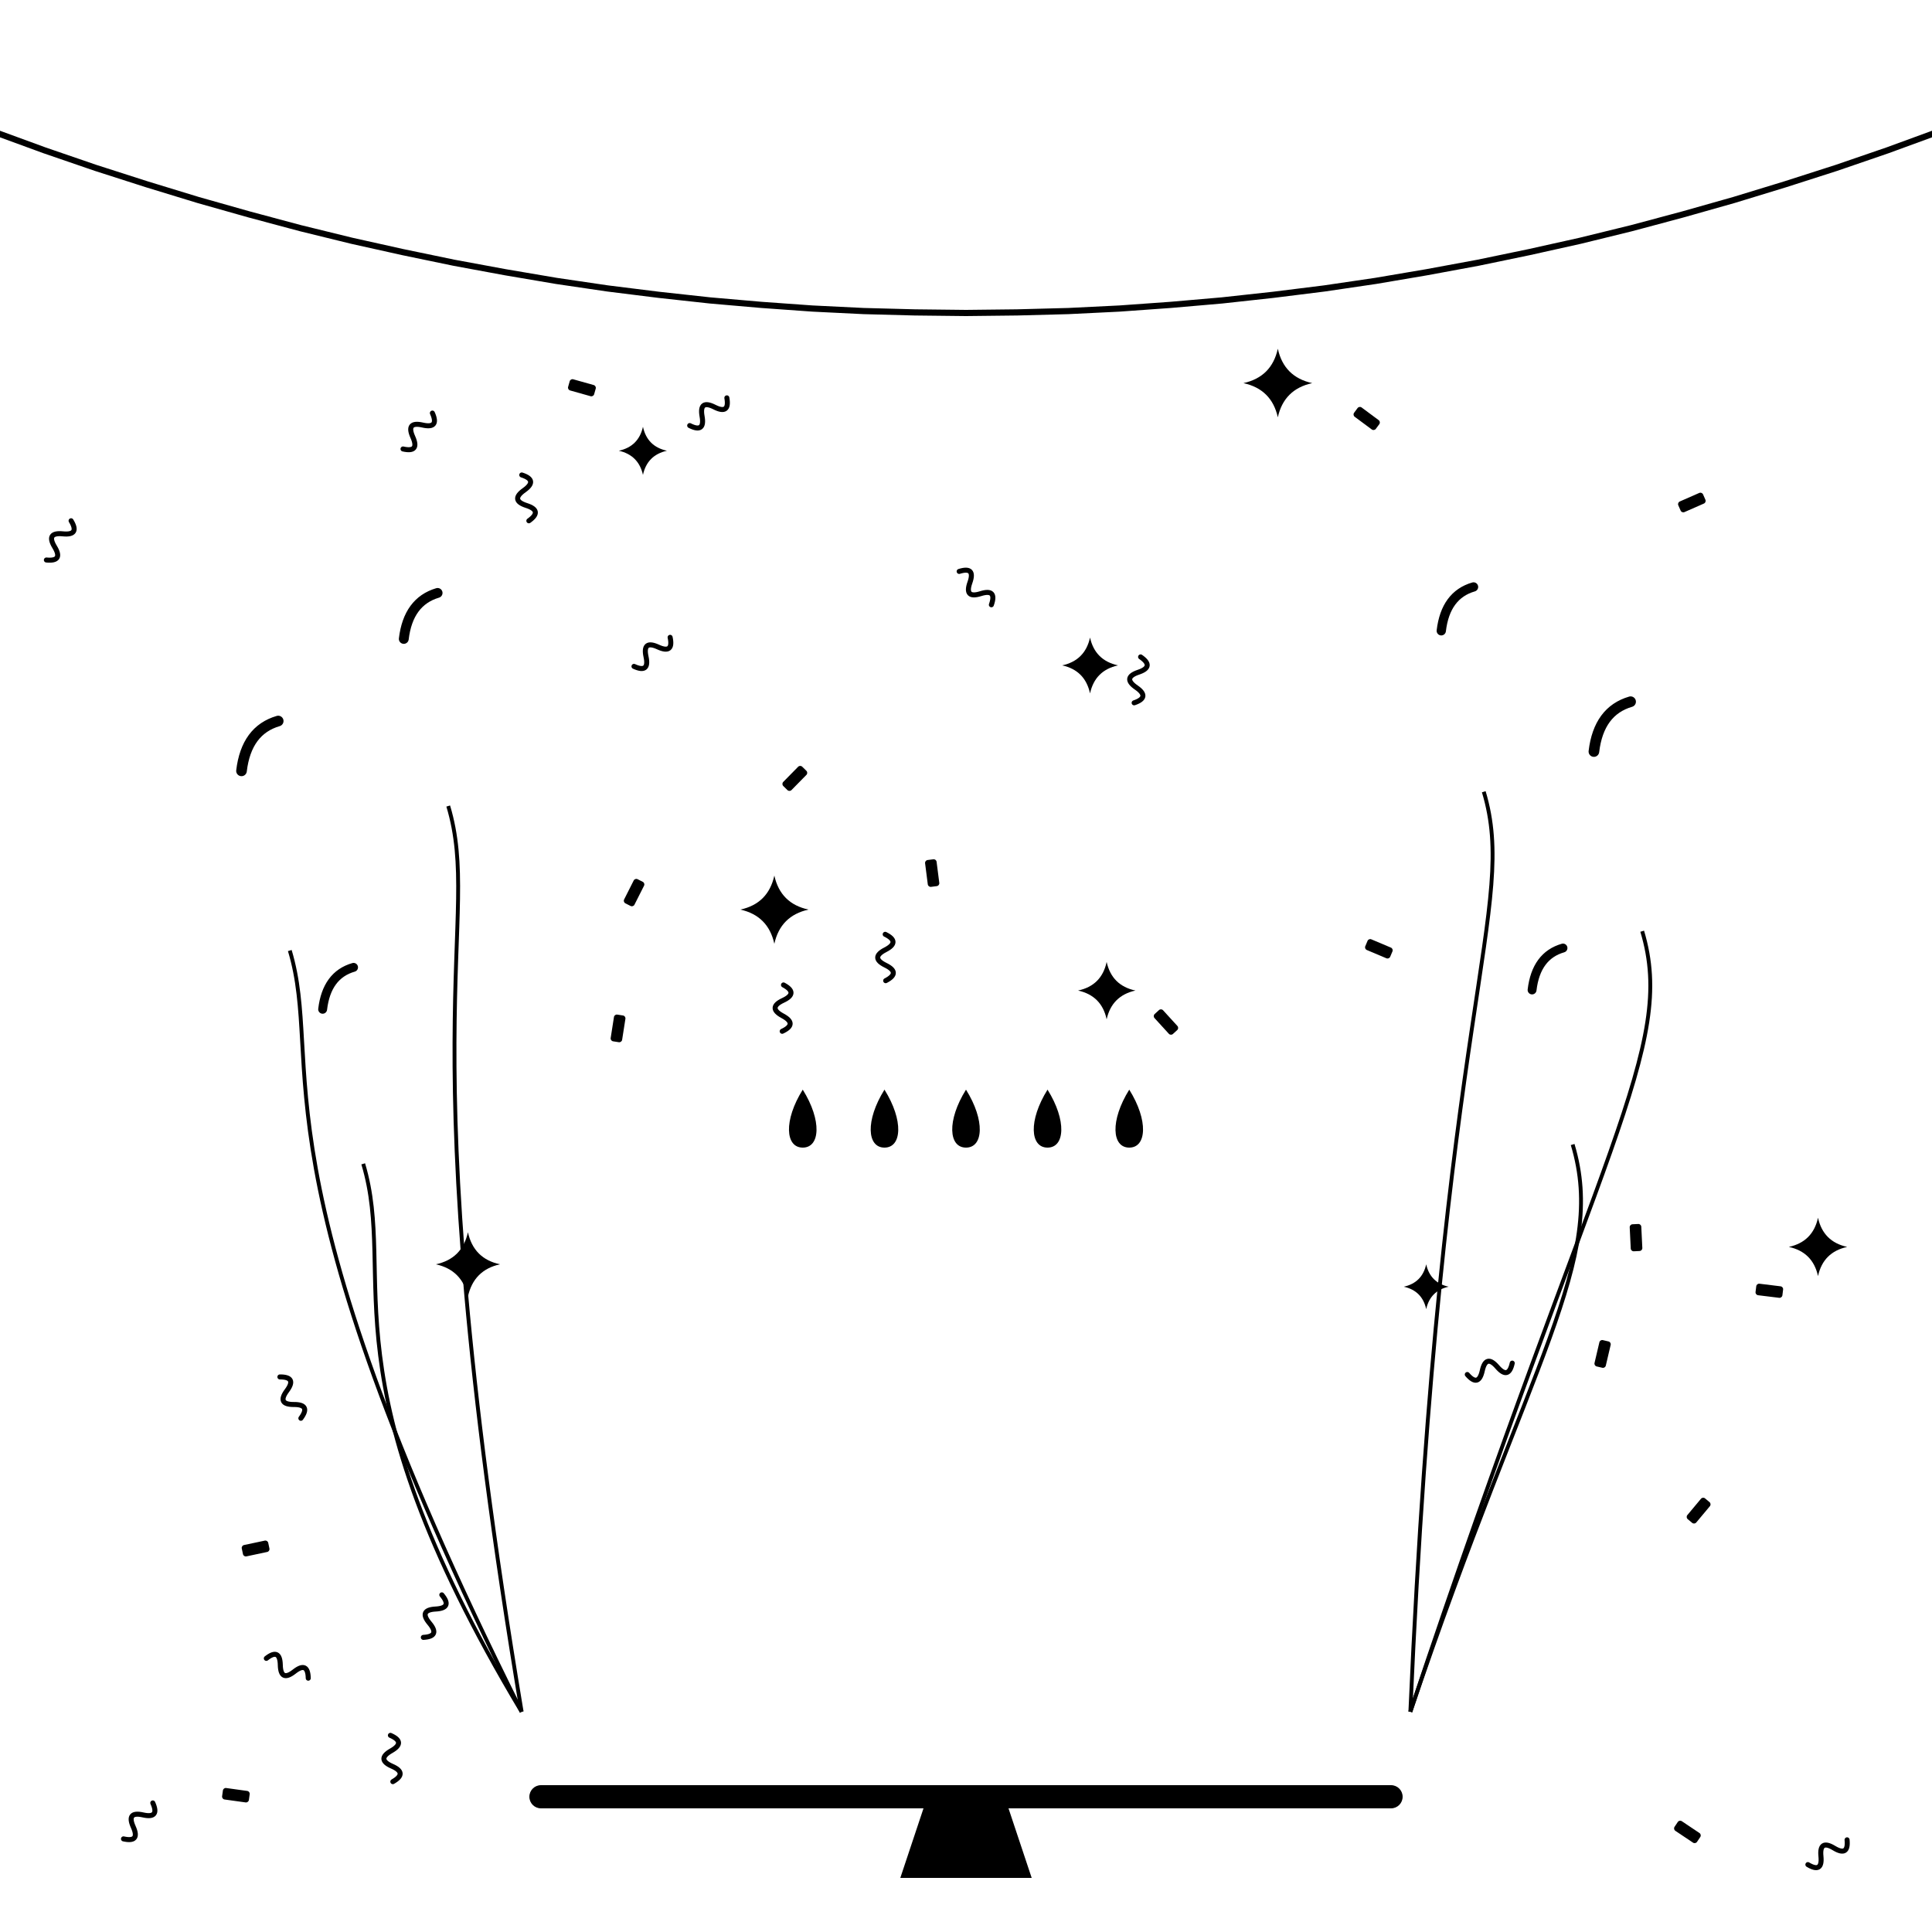
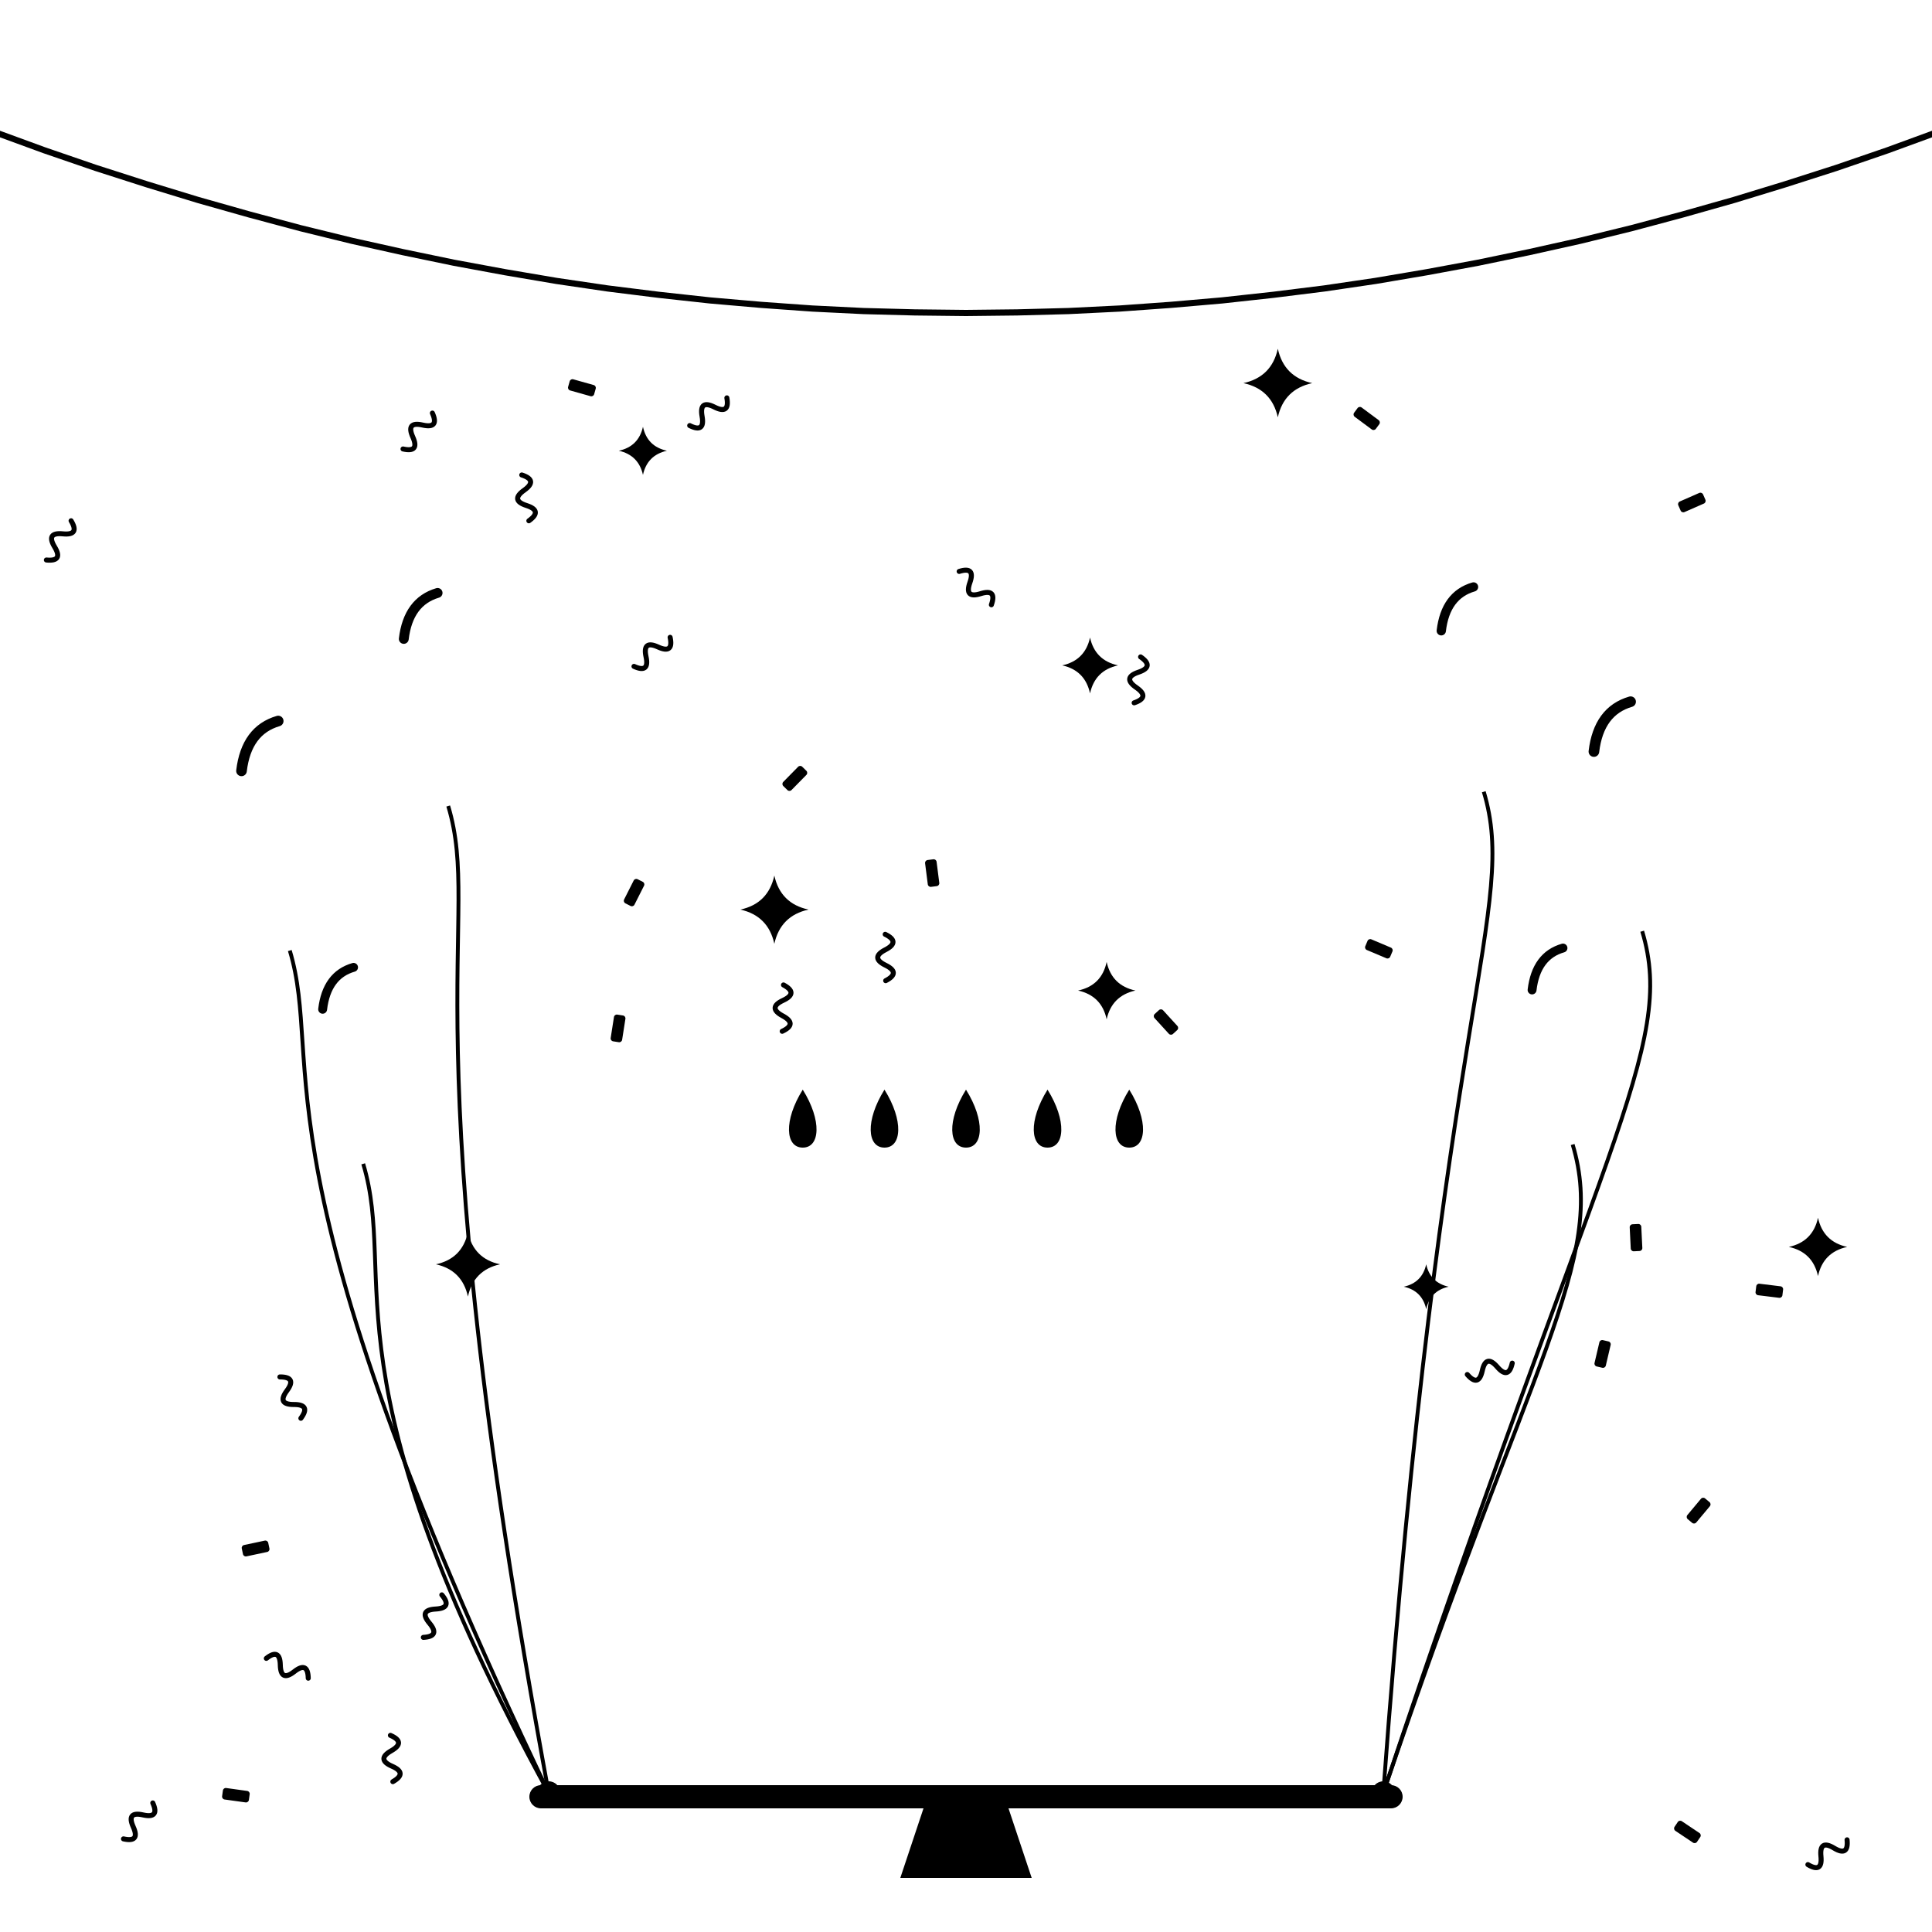
<svg xmlns="http://www.w3.org/2000/svg" viewBox="0 0 1000 1000" width="1000" height="1000">
  <path d="M-30 58L-3.5 68.1L23 77.8L49.5 86.9L76 95.4L102.5 103.5L129 111L155.5 118.1L182 124.6L208.5 130.5L235 136L261.5 140.9L288 145.4L314.5 149.3L341 152.6L367.5 155.5L394 157.8L420.5 159.7L447 161L473.5 161.7L500 162L526.5 161.7L553 161L579.5 159.7L606 157.8L632.5 155.5L659 152.6L685.5 149.3L712 145.4L738.5 140.9L765 136L791.5 130.5L818 124.6L844.5 118.1L871 111L897.5 103.5L924 95.4L950.5 86.9L977 77.8L1003.5 68.1L1030 58" fill="none" stroke="#000" stroke-width="3.2" stroke-linecap="round" />
  <rect x="274" y="924" width="452" height="12" rx="6" fill="#000" />
  <path d="M478 936L466 972L534 972L522 936Z" fill="#000" />
  <path d="M415.5 564C425.5 580 424.5 594 415.5 594C406.5 594 405.5 580 415.5 564Z" fill="#000" />
  <path d="M457.8 564C467.8 580 466.8 594 457.8 594C448.8 594 447.8 580 457.8 564Z" fill="#000" />
  <path d="M500 564C510 580 509 594 500 594C491 594 490 580 500 564Z" fill="#000" />
  <path d="M542.2 564C552.2 580 551.2 594 542.2 594C533.2 594 532.2 580 542.2 564Z" fill="#000" />
  <path d="M584.5 564C594.5 580 593.5 594 584.5 594C575.5 594 574.5 580 584.5 564Z" fill="#000" />
+   <circle cx="284" cy="928" r="6" fill="#000" />
  <path d="M125 399Q127.5 378 144 373.2" fill="none" stroke="#000" stroke-width="5.5" stroke-linecap="round" />
-   <path d="M150 492C168 552 128 602 270 886" fill="none" stroke="#000" stroke-width="2" />
+   <path d="M150 492C168 552 128 602 284 928" fill="none" stroke="#000" stroke-width="2" />
  <path d="M209 330.7Q211.3 311.4 226.5 306.9" fill="none" stroke="#000" stroke-width="5.1" stroke-linecap="round" />
-   <path d="M232 417.2C250 477.2 210 527.2 270 886" fill="none" stroke="#000" stroke-width="2" />
+   <path d="M232 417.2C250 477.2 210 527.2 284 928" fill="none" stroke="#000" stroke-width="2" />
  <path d="M167 522.4Q169.1 504.7 183 500.7" fill="none" stroke="#000" stroke-width="4.6" stroke-linecap="round" />
-   <path d="M188 602.4C206 662.4 166 712.4 270 886" fill="none" stroke="#000" stroke-width="2" />
+   <path d="M188 602.4C206 662.4 166 712.4 284 928" fill="none" stroke="#000" stroke-width="2" />
+   <circle cx="716" cy="928" r="6" fill="#000" />
  <path d="M825 389Q827.5 368 844 363.2" fill="none" stroke="#000" stroke-width="5.5" stroke-linecap="round" />
-   <path d="M850 482C868 542 828 592 730 886" fill="none" stroke="#000" stroke-width="2" />
+   <path d="M850 482C868 542 828 592 716 928" fill="none" stroke="#000" stroke-width="2" />
  <path d="M746 326.5Q748.2 308 762.7 303.8" fill="none" stroke="#000" stroke-width="4.8" stroke-linecap="round" />
-   <path d="M768 409.8C786 469.8 746 519.8 730 886" fill="none" stroke="#000" stroke-width="2" />
+   <path d="M768 409.8C786 469.8 746 519.8 716 928" fill="none" stroke="#000" stroke-width="2" />
  <path d="M793 512.4Q795.1 494.7 809 490.7" fill="none" stroke="#000" stroke-width="4.6" stroke-linecap="round" />
-   <path d="M814 592.4C832 652.4 792 702.4 730 886" fill="none" stroke="#000" stroke-width="2" />
+   <path d="M814 592.4C832 652.4 792 702.4 716 928" fill="none" stroke="#000" stroke-width="2" />
  <rect x="475.5" y="448.9" width="14" height="6" rx="1.5" fill="#000" transform="rotate(82.7 482.5 451.9)" />
  <path d="M325.5 337.4q4 -8 8 0t8 0t8 0" fill="none" stroke="#000" stroke-width="2.6" stroke-linecap="round" transform="rotate(141.2 337.5 337.4)" />
  <rect x="596.5" y="526" width="14" height="6" rx="1.5" fill="#000" transform="rotate(47.6 603.5 529)" />
  <path d="M446.3 495.6q4 -8 8 0t8 0t8 0" fill="none" stroke="#000" stroke-width="2.6" stroke-linecap="round" transform="rotate(89.4 458.3 495.6)" />
  <rect x="908.8" y="665.1" width="14" height="6" rx="1.5" fill="#000" transform="rotate(7 915.8 668.1)" />
  <path d="M211.9 836.5q4 -8 8 0t8 0t8 0" fill="none" stroke="#000" stroke-width="2.6" stroke-linecap="round" transform="rotate(113.5 223.9 836.5)" />
  <rect x="404.4" y="399.9" width="14" height="6" rx="1.5" fill="#000" transform="rotate(134.5 411.4 402.9)" />
  <path d="M576.7 351.9q4 -8 8 0t8 0t8 0" fill="none" stroke="#000" stroke-width="2.6" stroke-linecap="round" transform="rotate(98 588.7 351.9)" />
  <rect x="866.4" y="945.2" width="14" height="6" rx="1.5" fill="#000" transform="rotate(33.8 873.4 948.2)" />
  <path d="M492.8 304.4q4 -8 8 0t8 0t8 0" fill="none" stroke="#000" stroke-width="2.6" stroke-linecap="round" transform="rotate(46 504.8 304.4)" />
  <rect x="321.2" y="459" width="14" height="6" rx="1.5" fill="#000" transform="rotate(116.8 328.2 462)" />
  <path d="M354.6 213.1q4 -8 8 0t8 0t8 0" fill="none" stroke="#000" stroke-width="2.6" stroke-linecap="round" transform="rotate(143.3 366.6 213.1)" />
  <rect x="839.8" y="637.6" width="14" height="6" rx="1.5" fill="#000" transform="rotate(87.2 846.8 640.6)" />
  <path d="M759.1 708.5q4 -8 8 0t8 0t8 0" fill="none" stroke="#000" stroke-width="2.6" stroke-linecap="round" transform="rotate(165.8 771.1 708.5)" />
  <rect x="115.1" y="926.2" width="14" height="6" rx="1.5" fill="#000" transform="rotate(7.9 122.1 929.2)" />
  <path d="M59.5 942.5q4 -8 8 0t8 0t8 0" fill="none" stroke="#000" stroke-width="2.6" stroke-linecap="round" transform="rotate(129.2 71.5 942.5)" />
  <rect x="868.7" y="257.1" width="14" height="6" rx="1.5" fill="#000" transform="rotate(156.3 875.7 260.1)" />
  <path d="M190.7 910.2q4 -8 8 0t8 0t8 0" fill="none" stroke="#000" stroke-width="2.6" stroke-linecap="round" transform="rotate(87 202.7 910.2)" />
  <rect x="706.7" y="488.1" width="14" height="6" rx="1.5" fill="#000" transform="rotate(22.9 713.7 491.1)" />
  <path d="M136.7 863.5q4 -8 8 0t8 0t8 0" fill="none" stroke="#000" stroke-width="2.6" stroke-linecap="round" transform="rotate(25.3 148.7 863.5)" />
  <rect x="294.2" y="197.7" width="14" height="6" rx="1.5" fill="#000" transform="rotate(15.7 301.2 200.7)" />
  <path d="M259.9 257.7q4 -8 8 0t8 0t8 0" fill="none" stroke="#000" stroke-width="2.6" stroke-linecap="round" transform="rotate(81.2 271.9 257.7)" />
  <rect x="872.2" y="778.9" width="14" height="6" rx="1.5" fill="#000" transform="rotate(129.9 879.2 781.9)" />
  <path d="M18.4 279.7q4 -8 8 0t8 0t8 0" fill="none" stroke="#000" stroke-width="2.6" stroke-linecap="round" transform="rotate(122.2 30.4 279.7)" />
  <rect x="125.3" y="798.5" width="14" height="6" rx="1.5" fill="#000" transform="rotate(168 132.3 801.5)" />
  <path d="M393.2 521.8q4 -8 8 0t8 0t8 0" fill="none" stroke="#000" stroke-width="2.6" stroke-linecap="round" transform="rotate(91.6 405.2 521.8)" />
  <rect x="700.4" y="213.6" width="14" height="6" rx="1.5" fill="#000" transform="rotate(36.6 707.4 216.6)" />
  <path d="M138.3 723.4q4 -8 8 0t8 0t8 0" fill="none" stroke="#000" stroke-width="2.6" stroke-linecap="round" transform="rotate(63.1 150.3 723.4)" />
  <rect x="822.5" y="697.8" width="14" height="6" rx="1.5" fill="#000" transform="rotate(103.2 829.5 700.8)" />
  <path d="M204.2 223.1q4 -8 8 0t8 0t8 0" fill="none" stroke="#000" stroke-width="2.6" stroke-linecap="round" transform="rotate(129.3 216.2 223.1)" />
  <rect x="312.9" y="529.3" width="14" height="6" rx="1.5" fill="#000" transform="rotate(98.9 319.9 532.3)" />
  <path d="M933.9 958.7q4 -8 8 0t8 0t8 0" fill="none" stroke="#000" stroke-width="2.6" stroke-linecap="round" transform="rotate(147.7 945.9 958.7)" />
  <path d="M941 630.3Q943.7 642.7 956.1 645.4Q943.7 648.1 941 660.5Q938.3 648.1 925.9 645.4Q938.3 642.7 941 630.3Z" fill="#000" />
  <path d="M332.8 220.9Q335 231.1 345.2 233.3Q335 235.6 332.8 245.8Q330.5 235.6 320.3 233.3Q330.5 231.1 332.8 220.9Z" fill="#000" />
  <path d="M400.8 453.2Q404 467.7 418.5 470.8Q404 474 400.8 488.5Q397.6 474 383.2 470.8Q397.6 467.7 400.8 453.2Z" fill="#000" />
  <path d="M564.2 330Q566.8 341.8 578.7 344.4Q566.8 347 564.2 358.9Q561.6 347 549.8 344.4Q561.6 341.8 564.2 330Z" fill="#000" />
  <path d="M661.4 180.5Q664.6 195.1 679.2 198.3Q664.6 201.5 661.4 216Q658.2 201.5 643.6 198.3Q658.2 195.1 661.4 180.5Z" fill="#000" />
  <path d="M242.2 637.8Q245.2 651.5 258.8 654.4Q245.2 657.4 242.2 671.1Q239.2 657.4 225.6 654.4Q239.2 651.5 242.2 637.8Z" fill="#000" />
  <path d="M572.8 497.9Q575.5 510.1 587.7 512.7Q575.5 515.4 572.8 527.6Q570.2 515.4 558 512.7Q570.2 510.1 572.8 497.9Z" fill="#000" />
  <path d="M738.2 654.4Q740.3 663.9 749.8 666Q740.3 668.1 738.2 677.6Q736.1 668.1 726.6 666Q736.1 663.9 738.2 654.4Z" fill="#000" />
</svg>
